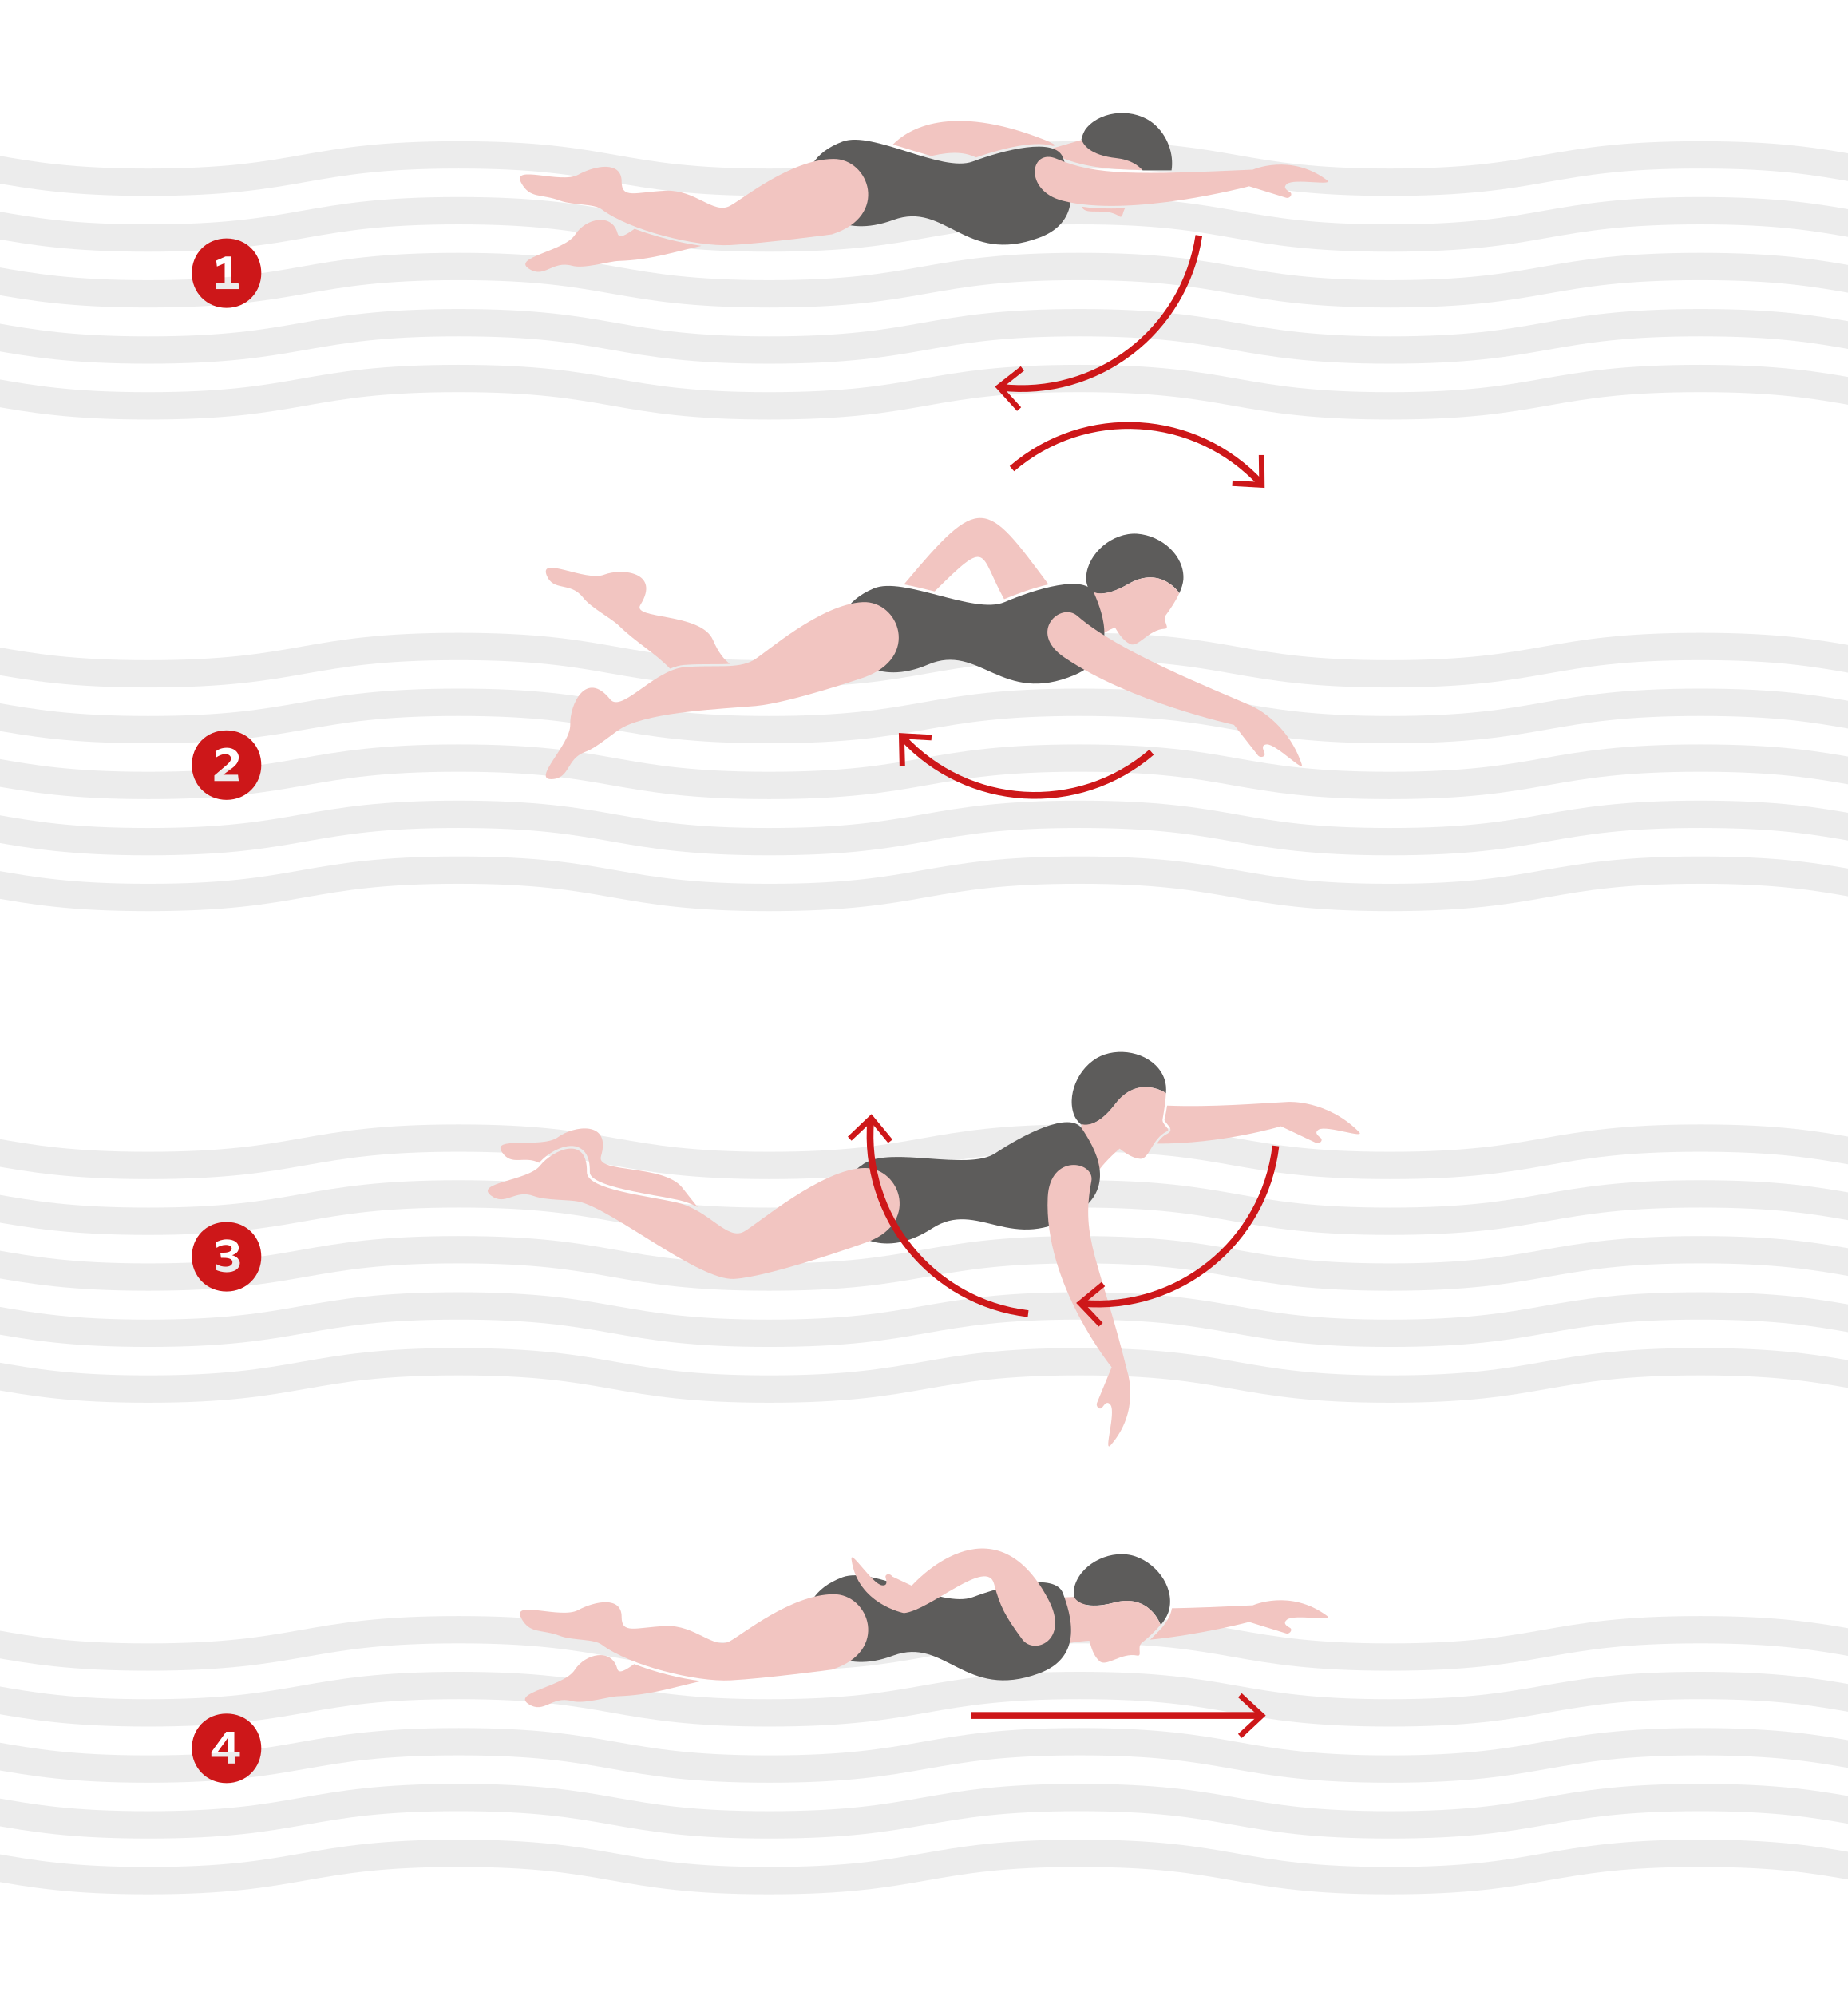
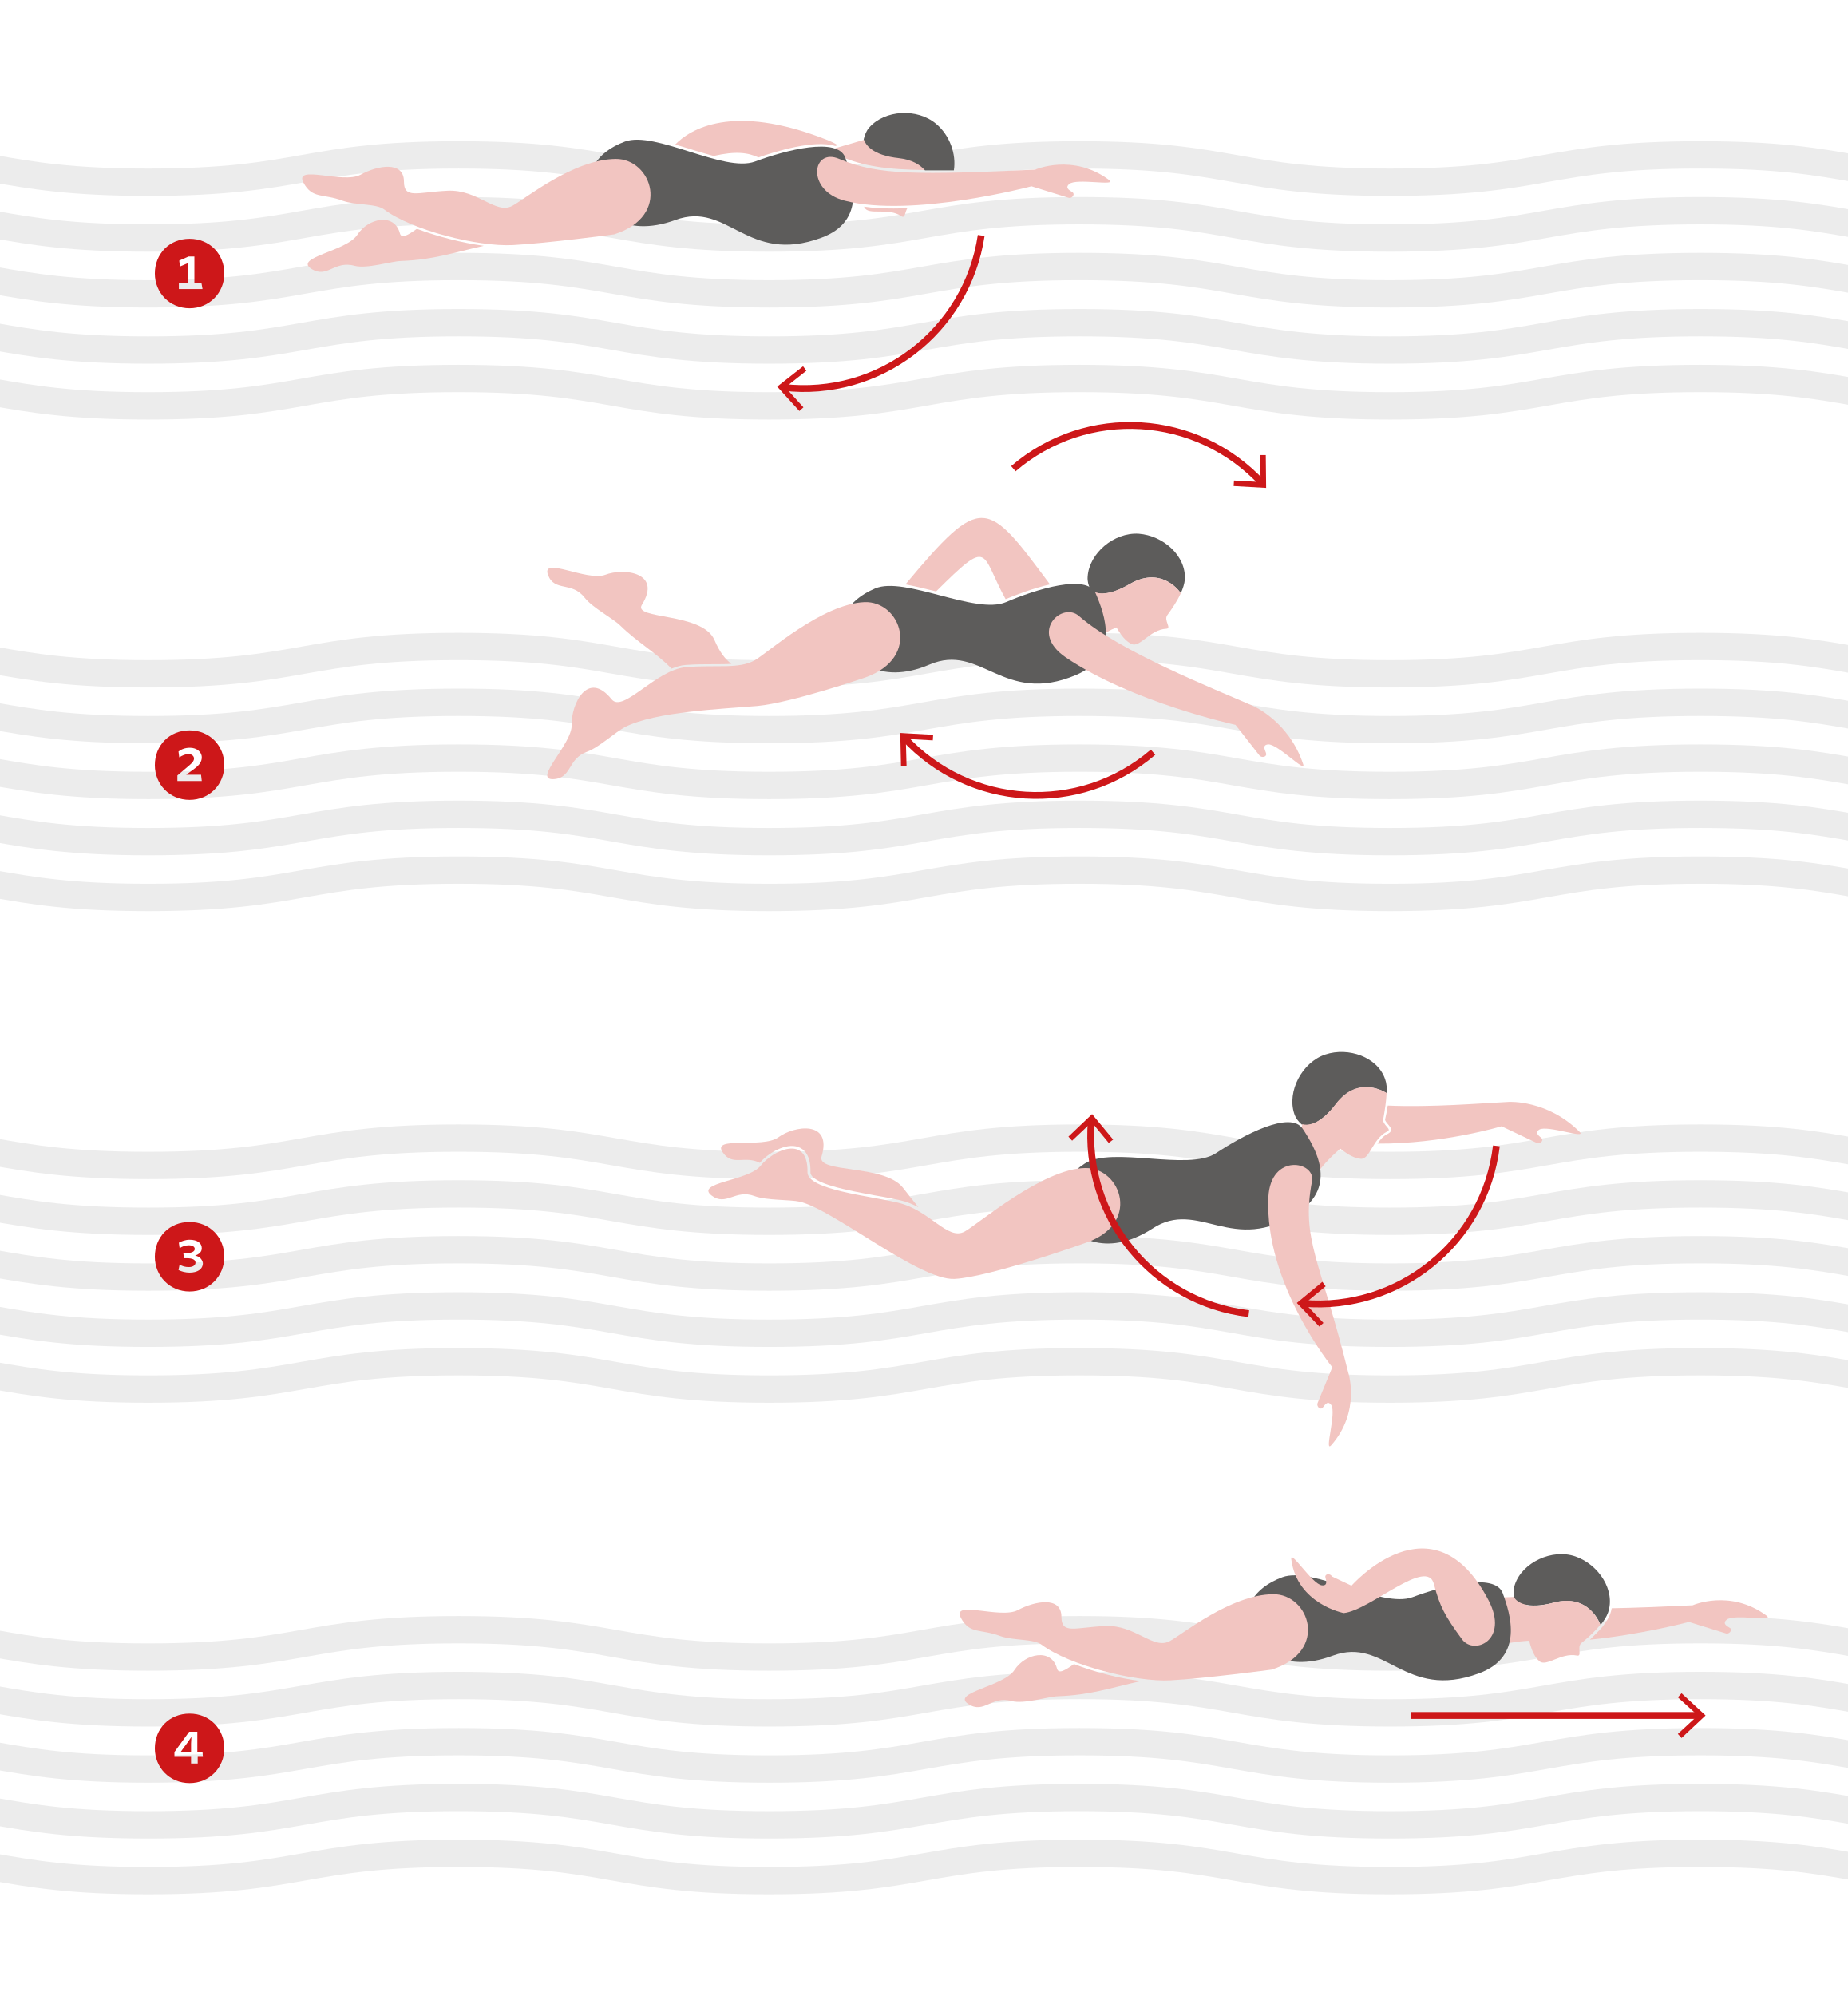
<svg xmlns="http://www.w3.org/2000/svg" version="1.1" id="Capa_1" x="0px" y="0px" viewBox="0 0 500 540" style="enable-background:new 0 0 500 540;" xml:space="preserve">
  <style type="text/css">
	.st0{fill:none;stroke:#ECECEC;stroke-width:7.394;stroke-miterlimit:10;}
	.st1{fill:none;}
	.st2{enable-background:new    ;}
	.st3{fill:#CD1719;}
- 	.st4{fill:#F2C5C1;}
- 	.st5{fill:#5D5C5B;}
- 	.st6{fill:none;stroke:#CD1719;stroke-width:1.849;stroke-miterlimit:10;}
+ 	.st4{fill:none;stroke:#000000;stroke-width:0.747;stroke-miterlimit:10;}
+ 	.st5{fill:#F2C5C1;}
+ 	.st6{fill:#5D5C5B;}
+ 	.st7{fill:none;stroke:#CD1719;stroke-width:1.849;stroke-miterlimit:10;}
</style>
  <g id="agua">
    <g>
      <g>
        <path class="st0" d="M712.1,49.3c-42,0-42-7.4-84-7.4s-42,7.4-84,7.4s-42-7.4-84-7.4s-42,7.4-84,7.4s-42-7.4-84-7.4     s-42,7.4-84,7.4s-42-7.4-84-7.4s-42,7.4-84,7.4s-42-7.4-84-7.4s-42,7.4-84,7.4s-42-7.4-84-7.4" />
      </g>
      <g>
        <path class="st0" d="M712.1,64.4c-42,0-42-7.4-84-7.4s-42,7.4-84,7.4s-42-7.4-84-7.4s-42,7.4-84,7.4s-42-7.4-84-7.4     s-42,7.4-84,7.4s-42-7.4-84-7.4s-42,7.4-84,7.4s-42-7.4-84-7.4s-42,7.4-84,7.4s-42-7.4-84-7.4" />
      </g>
      <g>
        <path class="st0" d="M712.1,79.5c-42,0-42-7.4-84-7.4s-42,7.4-84,7.4s-42-7.4-84-7.4s-42,7.4-84,7.4s-42-7.4-84-7.4     s-42,7.4-84,7.4s-42-7.4-84-7.4s-42,7.4-84,7.4s-42-7.4-84-7.4s-42,7.4-84,7.4s-42-7.4-84-7.4" />
      </g>
      <g>
        <path class="st0" d="M712.1,94.7c-42,0-42-7.4-84-7.4s-42,7.4-84,7.4s-42-7.4-84-7.4s-42,7.4-84,7.4s-42-7.4-84-7.4     s-42,7.4-84,7.4s-42-7.4-84-7.4s-42,7.4-84,7.4s-42-7.4-84-7.4s-42,7.4-84,7.4s-42-7.4-84-7.4" />
      </g>
      <g>
        <path class="st0" d="M712.1,109.8c-42,0-42-7.4-84-7.4s-42,7.4-84,7.4s-42-7.4-84-7.4s-42,7.4-84,7.4s-42-7.4-84-7.4     s-42,7.4-84,7.4s-42-7.4-84-7.4s-42,7.4-84,7.4s-42-7.4-84-7.4s-42,7.4-84,7.4s-42-7.4-84-7.4" />
      </g>
    </g>
  </g>
  <g id="agua_00000021100680276302078550000012812856652892117934_">
    <g>
      <g>
        <path class="st0" d="M712.1,182.3c-42,0-42-7.4-84-7.4s-42,7.4-84,7.4s-42-7.4-84-7.4s-42,7.4-84,7.4s-42-7.4-84-7.4     s-42,7.4-84,7.4s-42-7.4-84-7.4s-42,7.4-84,7.4s-42-7.4-84-7.4s-42,7.4-84,7.4s-42-7.4-84-7.4" />
      </g>
      <g>
        <path class="st0" d="M712.1,197.4c-42,0-42-7.4-84-7.4s-42,7.4-84,7.4s-42-7.4-84-7.4s-42,7.4-84,7.4s-42-7.4-84-7.4     s-42,7.4-84,7.4s-42-7.4-84-7.4s-42,7.4-84,7.4s-42-7.4-84-7.4s-42,7.4-84,7.4s-42-7.4-84-7.4" />
      </g>
      <g>
        <path class="st0" d="M712.1,212.5c-42,0-42-7.4-84-7.4s-42,7.4-84,7.4s-42-7.4-84-7.4s-42,7.4-84,7.4s-42-7.4-84-7.4     s-42,7.4-84,7.4s-42-7.4-84-7.4s-42,7.4-84,7.4s-42-7.4-84-7.4s-42,7.4-84,7.4s-42-7.4-84-7.4" />
      </g>
      <g>
        <path class="st0" d="M712.1,227.7c-42,0-42-7.4-84-7.4s-42,7.4-84,7.4s-42-7.4-84-7.4s-42,7.4-84,7.4s-42-7.4-84-7.4     s-42,7.4-84,7.4s-42-7.4-84-7.4s-42,7.4-84,7.4s-42-7.4-84-7.4s-42,7.4-84,7.4s-42-7.4-84-7.4" />
      </g>
      <g>
        <path class="st0" d="M712.1,242.8c-42,0-42-7.4-84-7.4s-42,7.4-84,7.4s-42-7.4-84-7.4s-42,7.4-84,7.4s-42-7.4-84-7.4     s-42,7.4-84,7.4s-42-7.4-84-7.4s-42,7.4-84,7.4s-42-7.4-84-7.4s-42,7.4-84,7.4s-42-7.4-84-7.4" />
      </g>
    </g>
  </g>
  <g id="agua_00000170962564589192699840000003779727756496242070_">
    <g>
      <g>
        <path class="st0" d="M712.1,315.3c-42,0-42-7.4-84-7.4s-42,7.4-84,7.4s-42-7.4-84-7.4s-42,7.4-84,7.4s-42-7.4-84-7.4     s-42,7.4-84,7.4s-42-7.4-84-7.4s-42,7.4-84,7.4s-42-7.4-84-7.4s-42,7.4-84,7.4s-42-7.4-84-7.4" />
      </g>
      <g>
        <path class="st0" d="M712.1,330.4c-42,0-42-7.4-84-7.4s-42,7.4-84,7.4s-42-7.4-84-7.4s-42,7.4-84,7.4s-42-7.4-84-7.4     s-42,7.4-84,7.4s-42-7.4-84-7.4s-42,7.4-84,7.4s-42-7.4-84-7.4s-42,7.4-84,7.4s-42-7.4-84-7.4" />
      </g>
      <g>
        <path class="st0" d="M712.1,345.5c-42,0-42-7.4-84-7.4s-42,7.4-84,7.4s-42-7.4-84-7.4s-42,7.4-84,7.4s-42-7.4-84-7.4     s-42,7.4-84,7.4s-42-7.4-84-7.4s-42,7.4-84,7.4s-42-7.4-84-7.4s-42,7.4-84,7.4s-42-7.4-84-7.4" />
      </g>
      <g>
        <path class="st0" d="M712.1,360.7c-42,0-42-7.4-84-7.4s-42,7.4-84,7.4s-42-7.4-84-7.4s-42,7.4-84,7.4s-42-7.4-84-7.4     s-42,7.4-84,7.4s-42-7.4-84-7.4s-42,7.4-84,7.4s-42-7.4-84-7.4s-42,7.4-84,7.4s-42-7.4-84-7.4" />
      </g>
      <g>
        <path class="st0" d="M712.1,375.8c-42,0-42-7.4-84-7.4s-42,7.4-84,7.4s-42-7.4-84-7.4s-42,7.4-84,7.4s-42-7.4-84-7.4     s-42,7.4-84,7.4s-42-7.4-84-7.4s-42,7.4-84,7.4s-42-7.4-84-7.4s-42,7.4-84,7.4s-42-7.4-84-7.4" />
      </g>
    </g>
  </g>
  <g id="agua_00000162321352446162168990000012949264204339966876_">
    <g>
      <g>
        <path class="st0" d="M712.1,448.3c-42,0-42-7.4-84-7.4s-42,7.4-84,7.4s-42-7.4-84-7.4s-42,7.4-84,7.4s-42-7.4-84-7.4     s-42,7.4-84,7.4s-42-7.4-84-7.4s-42,7.4-84,7.4s-42-7.4-84-7.4s-42,7.4-84,7.4s-42-7.4-84-7.4" />
      </g>
      <g>
        <path class="st0" d="M712.1,463.4c-42,0-42-7.4-84-7.4s-42,7.4-84,7.4s-42-7.4-84-7.4s-42,7.4-84,7.4s-42-7.4-84-7.4     s-42,7.4-84,7.4s-42-7.4-84-7.4s-42,7.4-84,7.4s-42-7.4-84-7.4s-42,7.4-84,7.4s-42-7.4-84-7.4" />
      </g>
      <g>
        <path class="st0" d="M712.1,478.6c-42,0-42-7.4-84-7.4s-42,7.4-84,7.4s-42-7.4-84-7.4s-42,7.4-84,7.4s-42-7.4-84-7.4     s-42,7.4-84,7.4s-42-7.4-84-7.4s-42,7.4-84,7.4s-42-7.4-84-7.4s-42,7.4-84,7.4s-42-7.4-84-7.4" />
      </g>
      <g>
        <path class="st0" d="M712.1,493.7c-42,0-42-7.4-84-7.4s-42,7.4-84,7.4s-42-7.4-84-7.4s-42,7.4-84,7.4s-42-7.4-84-7.4     s-42,7.4-84,7.4s-42-7.4-84-7.4s-42,7.4-84,7.4s-42-7.4-84-7.4s-42,7.4-84,7.4s-42-7.4-84-7.4" />
      </g>
      <g>
        <path class="st0" d="M712.1,508.8c-42,0-42-7.4-84-7.4s-42,7.4-84,7.4s-42-7.4-84-7.4s-42,7.4-84,7.4s-42-7.4-84-7.4     s-42,7.4-84,7.4s-42-7.4-84-7.4s-42,7.4-84,7.4s-42-7.4-84-7.4s-42,7.4-84,7.4s-42-7.4-84-7.4" />
      </g>
    </g>
  </g>
  <rect x="37.3" y="64.6" class="st1" width="47.9" height="22.6" />
-   <g class="st2">
-     <path class="st3" d="M61.3,64.5c5.5,0,9.4,4.2,9.4,9.4c0,5.2-4,9.4-9.4,9.4c-5.4,0-9.4-4.2-9.4-9.4C51.9,68.7,55.8,64.5,61.3,64.5z    M64.5,76.5h-1.9v-7.1h-1.6l-2.5,1.1l0.2,1.6l2.1-0.9v5.3h-2.4v1.7h6.4L64.5,76.5z" />
-   </g>
  <rect x="37.3" y="197.6" class="st1" width="47.9" height="22.6" />
-   <g class="st2">
-     <path class="st3" d="M61.3,197.6c5.5,0,9.4,4.2,9.4,9.4c0,5.2-4,9.4-9.4,9.4c-5.4,0-9.4-4.2-9.4-9.4   C51.9,201.7,55.8,197.6,61.3,197.6z M64.4,209.6h-4l2.3-1.7c1.2-0.9,1.9-1.8,1.9-3c0-1.5-1.4-2.6-3.2-2.6c-1.3,0-2.3,0.4-3.1,1   l0.2,1.6c0.8-0.5,1.7-0.9,2.5-0.9c0.8,0,1.5,0.5,1.5,1.2c0,0.6-0.4,1.1-1.2,1.8l-3.3,2.8v1.5h6.6L64.4,209.6z" />
-   </g>
  <rect x="37.3" y="330.6" class="st1" width="47.9" height="22.6" />
-   <g class="st2">
-     <path class="st3" d="M61.3,330.6c5.5,0,9.4,4.2,9.4,9.4c0,5.2-4,9.4-9.4,9.4c-5.4,0-9.4-4.2-9.4-9.4   C51.9,334.7,55.8,330.6,61.3,330.6z M62.8,339.6L62.8,339.6c1.1-0.4,1.8-1,1.8-2c0-1.4-1.2-2.3-3.3-2.3c-1.1,0-2.2,0.4-2.9,0.8   l0.2,1.5c0.7-0.5,1.6-0.8,2.5-0.8c1,0,1.6,0.4,1.6,1c0,0.6-0.7,1.1-2.1,1.1h-1l0.2,1.4h0.7c1.6,0,2.4,0.4,2.4,1.2   c0,0.7-0.7,1.2-1.8,1.2c-0.9,0-1.8-0.2-2.5-0.7l-0.3,1.5c0.8,0.4,1.9,0.7,3,0.7c2.1,0,3.6-0.9,3.6-2.6   C64.7,340.6,64,339.9,62.8,339.6z" />
-   </g>
  <rect x="37.3" y="463.6" class="st1" width="47.9" height="22.6" />
  <g class="st2">
-     <path class="st3" d="M61.3,463.6c5.5,0,9.4,4.2,9.4,9.4s-4,9.4-9.4,9.4c-5.4,0-9.4-4.2-9.4-9.4S55.8,463.6,61.3,463.6z M64.8,474   h-1.4v-5.5h-2.2l-4,5.5v1.3h4.5v1.8h1.8v-1.8h1.4V474z M60.1,474l-1.3,0.1l1-1.4l0.9-1.2l1.1-1.6l-0.1,1.8v2.3H60.1z" />
-   </g>
-   <g>
-     <g id="nadadora-cuatro">
-       <path class="st4" d="M283.5,446.3c0,0,4.2-2.3,13.2-2.5s-5.1-11.8-5.1-11.8l-8,0.3v14H283.5z" />
-       <g>
-         <path class="st5" d="M301.4,433.6c9.8-2.6,12.6,6,12.7,6c0.9-1.1,1.6-2.2,2-3.3c2.1-6-2.5-13-8.8-15.2s-14.4,1.6-16.4,7.6     c-0.4,1.2-0.4,2.3-0.2,3.5C291.5,433.4,294,435.5,301.4,433.6z" />
-         <path class="st4" d="M314,439.6c0-0.1-2.9-8.7-12.7-6c-7.4,2-9.9-0.1-10.7-1.3c0.4,2.3,1.7,4.6,2.8,7.2c1.4,3.1,1.5,7.6,4.1,9.9     c1.9,1.7,5.9-2.4,10.2-1.5c1.5,0.3-0.1-2.3,1.2-3.4C310.8,443,312.6,441.3,314,439.6z" />
-       </g>
-       <g>
-         <path class="st4" d="M359,437.1c-9.9-7.3-20-2.8-20-2.8c-8.7,0.4-15.9,0.7-21.9,0.8c-0.1,0.5-0.2,1-0.4,1.5     c-0.4,1.1-1.1,2.2-2.1,3.5c-1,1.2-2.2,2.3-3.4,3.5c14-1.4,26.8-4.8,26.8-4.8l10,3.1c0.8,0.3,1.8-0.8,1.2-1.4     c-0.5-0.4-2.4-1.1-1-2.3C350.1,436.5,361.4,438.9,359,437.1z" />
-       </g>
-       <path class="st5" d="M218.6,439.1c-0.8-3.8,1.3-9.4,9.4-12.4c8.2-3,26.8,8.5,35.2,5.4c8.3-3.1,22.3-6.7,24.4-1.1    c2.1,5.7,5.8,17.2-6.4,21.7c-20.2,7.5-25.3-10-39.5-4.8C227.6,453.2,219.9,445.2,218.6,439.1z" />
-       <path class="st4" d="M168.2,437.4c0,4.8,3.6,2.9,11.8,2.5s13,6.5,17.5,4.1c3.4-1.8,16.5-12.6,28-12.7c9.7-0.1,15.3,15.4-0.4,20.4    c0,0-18,2.4-27.4,2.9s-27.3-4-34.8-9.6c-2.2-1.7-7.7-1.1-11.3-2.4c-5.3-2-8.2-0.4-10.6-4.9c-2.6-5,10.7,0.4,15.4-2.1    C161.1,433.1,168.2,431.8,168.2,437.4z" />
-       <path class="st4" d="M171.6,450.2c-2.4,1.7-4.2,2.8-4.6,1.2c-1.5-5.6-8.6-4.1-11.5,0.4s-17.2,6.1-12.5,9.2    c4.3,2.8,6.2-2.3,11.7-0.8c3.4,0.9,9.8-1.2,12.6-1.3c8.6-0.3,14-2.2,22.4-4.1C183.9,454.1,177.3,452.4,171.6,450.2z" />
-       <path class="st4" d="M244.6,436.4c0,0-12.6-2.4-14.2-14.5c-0.4-3,5.7,6.8,8.3,7c1.8,0.2,1-1.7,0.9-2.3c0-0.9,1.4-0.9,1.8-0.1    l5.3,2.5c0,0,22-25.1,37.1,4c5.6,10.8-4,14.9-7.2,10.5c-4.7-6.4-6-8.9-7.6-14.9C267.2,421.1,251.7,435.7,244.6,436.4z" />
-       <g>
-         <g>
-           <line class="st6" x1="262.7" y1="464.1" x2="340.9" y2="464.1" />
+     <path class="st3" d="M51.3,64.6c5.5,0,9.4,4.2,9.4,9.4c0,5.2-4,9.4-9.4,9.4s-9.4-4.2-9.4-9.4C41.9,68.7,45.8,64.6,51.3,64.6z    M54.5,76.5h-1.9v-7.1H51l-2.5,1.1l0.2,1.6l2.1-0.9v5.3h-2.4v1.7h6.4L54.5,76.5z" />
+   </g>
+   <g class="st2">
+     <path class="st3" d="M51.3,197.6c5.5,0,9.4,4.2,9.4,9.4s-4,9.4-9.4,9.4s-9.4-4.2-9.4-9.4C41.9,201.7,45.8,197.6,51.3,197.6z    M54.4,209.6h-4l2.3-1.7c1.2-0.9,1.9-1.8,1.9-3c0-1.5-1.4-2.6-3.2-2.6c-1.3,0-2.3,0.4-3.1,1l0.2,1.6c0.8-0.5,1.7-0.9,2.5-0.9   s1.5,0.5,1.5,1.2c0,0.6-0.4,1.1-1.2,1.8l-3.3,2.8v1.5h6.6L54.4,209.6z" />
+   </g>
+   <g class="st2">
+     <path class="st3" d="M51.3,330.6c5.5,0,9.4,4.2,9.4,9.4c0,5.2-4,9.4-9.4,9.4s-9.4-4.2-9.4-9.4C41.9,334.7,45.8,330.6,51.3,330.6z    M52.8,339.7L52.8,339.7c1.1-0.4,1.8-1,1.8-2c0-1.4-1.2-2.3-3.3-2.3c-1.1,0-2.2,0.4-2.9,0.8l0.2,1.5c0.7-0.5,1.6-0.8,2.5-0.8   c1,0,1.6,0.4,1.6,1S52,339,50.6,339h-1l0.2,1.4h0.7c1.6,0,2.4,0.4,2.4,1.2c0,0.7-0.7,1.2-1.8,1.2c-0.9,0-1.8-0.2-2.5-0.7l-0.3,1.5   c0.8,0.4,1.9,0.7,3,0.7c2.1,0,3.6-0.9,3.6-2.6C54.7,340.7,54,339.9,52.8,339.7z" />
+   </g>
+   <g class="st2">
+     <path class="st3" d="M51.3,463.6c5.5,0,9.4,4.2,9.4,9.4c0,5.2-4,9.4-9.4,9.4s-9.4-4.2-9.4-9.4C41.9,467.7,45.8,463.6,51.3,463.6z    M54.8,474h-1.4v-5.5h-2.2l-4,5.5v1.3h4.5v1.8h1.8v-1.8h1.4L54.8,474L54.8,474z M50.1,474l-1.3,0.1l1-1.4l0.9-1.2l1.1-1.6l-0.1,1.8   v2.3L50.1,474L50.1,474z" />
+   </g>
+   <line class="st4" x1="191.1" y1="-60" x2="191.1" y2="-165" />
+   <line class="st4" x1="250.4" y1="-60" x2="250.4" y2="-165" />
+   <line class="st4" x1="309.7" y1="-60" x2="309.7" y2="-165" />
+   <line class="st4" x1="369" y1="-60" x2="369" y2="-165" />
+   <g id="nadadora-cuatro">
+     <path class="st5" d="M402.5,446.3c0,0,4.2-2.3,13.2-2.5s-5.1-11.8-5.1-11.8l-8,0.3v14H402.5z" />
+     <g>
+       <path class="st6" d="M420.4,433.6c9.8-2.6,12.6,6,12.7,6c0.9-1.1,1.6-2.2,2-3.3c2.1-6-2.5-13-8.8-15.2s-14.4,1.6-16.4,7.6    c-0.4,1.2-0.4,2.3-0.2,3.5C410.5,433.4,413,435.5,420.4,433.6z" />
+       <path class="st5" d="M433,439.6c0-0.1-2.9-8.7-12.7-6c-7.4,2-9.9-0.1-10.7-1.3c0.4,2.3,1.7,4.6,2.8,7.2c1.4,3.1,1.5,7.6,4.1,9.9    c1.9,1.7,5.9-2.4,10.2-1.5c1.5,0.3-0.1-2.3,1.2-3.4C429.8,443,431.6,441.3,433,439.6z" />
+     </g>
+     <g>
+       <path class="st5" d="M478,437.1c-9.9-7.3-20-2.8-20-2.8c-8.7,0.4-15.9,0.7-21.9,0.8c-0.1,0.5-0.2,1-0.4,1.5    c-0.4,1.1-1.1,2.2-2.1,3.5c-1,1.2-2.2,2.3-3.4,3.5c14-1.4,26.8-4.8,26.8-4.8l10,3.1c0.8,0.3,1.8-0.8,1.2-1.4    c-0.5-0.4-2.4-1.1-1-2.3C469.1,436.5,480.4,438.9,478,437.1z" />
+     </g>
+     <path class="st6" d="M337.6,439.1c-0.8-3.8,1.3-9.4,9.4-12.4c8.2-3,26.8,8.5,35.2,5.4c8.3-3.1,22.3-6.7,24.4-1.1   c2.1,5.7,5.8,17.2-6.4,21.7c-20.2,7.5-25.3-10-39.5-4.8C346.6,453.2,338.9,445.2,337.6,439.1z" />
+     <path class="st5" d="M287.2,437.4c0,4.8,3.6,2.9,11.8,2.5c8.2-0.4,13,6.5,17.5,4.1c3.4-1.8,16.5-12.6,28-12.7   c9.7-0.1,15.3,15.4-0.4,20.4c0,0-18,2.4-27.4,2.9s-27.3-4-34.8-9.6c-2.2-1.7-7.7-1.1-11.3-2.4c-5.3-2-8.2-0.4-10.6-4.9   c-2.6-5,10.7,0.4,15.4-2.1C280.1,433.1,287.2,431.8,287.2,437.4z" />
+     <path class="st5" d="M290.6,450.2c-2.4,1.7-4.2,2.8-4.6,1.2c-1.5-5.6-8.6-4.1-11.5,0.4s-17.2,6.1-12.5,9.2   c4.3,2.8,6.2-2.3,11.7-0.8c3.4,0.9,9.8-1.2,12.6-1.3c8.6-0.3,14-2.2,22.4-4.1C302.9,454.1,296.3,452.4,290.6,450.2z" />
+     <path class="st5" d="M363.6,436.4c0,0-12.6-2.4-14.2-14.5c-0.4-3,5.7,6.8,8.3,7c1.8,0.2,1-1.7,0.9-2.3c0-0.9,1.4-0.9,1.8-0.1   l5.3,2.5c0,0,22-25.1,37.1,4c5.6,10.8-4,14.9-7.2,10.5c-4.7-6.4-6-8.9-7.6-14.9C386.2,421.1,370.7,435.7,363.6,436.4z" />
+     <g>
+       <g>
+         <line class="st7" x1="381.7" y1="464.1" x2="459.9" y2="464.1" />
+         <g>
+           <polygon class="st3" points="455,470.2 454,469.1 459.4,464.1 454,459.2 455,458.1 461.5,464.1     " />
+         </g>
+       </g>
+     </g>
+   </g>
+   <g id="nadadora-tres">
+     <g>
+       <g>
+         <path class="st5" d="M355,319.7c0,0,1.9-4.3,8.9-10s-11.3-6.3-11.3-6.3l-2.3,8.9L355,319.7z" />
+         <g>
+           <path class="st6" d="M361.5,298.7c6.2-8.1,13.7-3,13.7-2.9c0.1-1.4,0-2.7-0.4-3.8c-2-6-9.9-8.8-16.2-6.7      c-6.3,2.1-10.4,10-8.4,16c0.4,1.2,1.1,2.1,2,2.9C353.6,304.6,356.9,304.7,361.5,298.7z" />
+           <path class="st5" d="M375.2,295.7c-0.1,0-7.6-5.1-13.7,2.9c-4.6,6.1-7.9,5.9-9.3,5.5c1.7,1.5,4.1,2.6,6.7,4      c3,1.6,5.8,5.1,9.3,5.4c2.5,0.2,3.2-5.5,7.2-7.4c1.4-0.6-1.5-1.8-1.1-3.4C374.7,300.4,375.1,297.9,375.2,295.7z" />
+         </g>
+         <path class="st5" d="M427.4,306.2c-8.7-8.7-19.1-8.1-19.1-8.1c-7.9,0.4-20.9,1.5-32.8,1c-0.2,1.3-0.4,2.5-0.7,3.7     c-0.1,0.4,0.4,0.9,0.8,1.4s0.9,1,0.8,1.6c-0.1,0.4-0.3,0.6-0.8,0.9c-1.3,0.6-2.1,1.6-2.9,2.7c17.7,0.1,33.6-4.7,33.6-4.7l9.5,4.5     c0.8,0.4,1.9-0.5,1.4-1.2c-0.4-0.5-2.2-1.4-0.7-2.4C418.7,304.3,429.5,308.3,427.4,306.2z" />
+         <path class="st6" d="M287.1,329c-1.7-3.5-0.9-9.4,6.4-14.2c7.3-4.8,28,2.1,35.5-2.8c7.4-4.9,20.2-11.7,23.5-6.6     c3.3,5,9.6,15.4-1.2,22.6c-17.9,11.9-26.9-3.9-39.5,4.4C299.1,340.6,289.8,334.6,287.1,329z" />
+         <path class="st5" d="M364.8,371.3c0,0,3.5,10.5-4.6,19.7c-2,2.2,1.5-8.8,0-10.9c-1.1-1.5-1.9,0.4-2.4,0.8     c-0.7,0.6-1.6-0.5-1.3-1.3l4-9.7c0,0-18.4-22.6-17.3-46c0.6-12.1,12.9-9.7,11.8-4.3C352,335.4,357.3,340.9,364.8,371.3z" />
+         <path class="st5" d="M218.5,317.1c-0.1,4.8,16.7,6.4,24.6,8.3c8.6,2.1,13.3,10.3,17.9,7.8c3.4-1.8,21.1-17.1,32.7-17.2     c9.7-0.1,15.3,15.4-0.4,20.4c0,0-25.5,9.1-35,9.6c-9.5,0.5-32.8-18.8-41.9-20.9c-2.7-0.6-8.9-0.3-12.2-1.5     c-5.3-2-7.7,2.9-11.7-0.2c-4.4-3.5,10-3.9,13.3-8C209.2,311.1,218.7,306.8,218.5,317.1z" />
+         <path class="st5" d="M205.6,314.6c2.2-2.6,7-5.5,10.4-4.3c1.6,0.6,3.4,2.2,3.3,6.8c-0.1,3.1,10.4,5,17.4,6.3     c2.5,0.4,4.9,0.9,6.8,1.3c1.8,0.4,3.5,1.1,5,1.9c-1.6-2-3.2-4-4.2-5.3c-5.1-6.4-23.3-3.8-22-8.4c3-9.9-7.4-8.4-11.7-5.2     c-4.3,3.1-18.3-0.5-15,4.1C198.2,315.6,201.5,312.5,205.6,314.6z" />
+       </g>
+       <g>
+         <g>
+           <path class="st7" d="M337.9,355.4c-26.1-3.1-44.8-26.4-42.6-52.3" />
          <g>
-             <polygon class="st3" points="336,470.2 335,469.1 340.4,464.1 335,459.2 336,458.1 342.5,464.1      " />
+             <polygon class="st3" points="301.2,308.3 300,309.2 295.4,303.6 290.1,308.6 289.1,307.5 295.5,301.4      " />
          </g>
        </g>
      </g>
-     </g>
-     <g id="nadadora-tres">
-       <g>
-         <g>
-           <path class="st4" d="M295.3,319.7c0,0,1.9-4.3,8.9-10s-11.3-6.3-11.3-6.3l-2.3,8.9L295.3,319.7z" />
+       <g>
+         <g>
+           <path class="st7" d="M404.9,310c-3.1,26.1-26.4,44.8-52.3,42.6" />
          <g>
-             <path class="st5" d="M301.8,298.7c6.2-8.1,13.7-3,13.7-2.9c0.1-1.4,0-2.7-0.4-3.8c-2-6-9.9-8.8-16.2-6.7       c-6.3,2.1-10.4,10-8.4,16c0.4,1.2,1.1,2.1,2,2.9C293.9,304.6,297.2,304.7,301.8,298.7z" />
-             <path class="st4" d="M315.5,295.7c-0.1,0-7.6-5.1-13.7,2.9c-4.6,6.1-7.9,5.9-9.3,5.5c1.7,1.5,4.1,2.6,6.7,4       c3,1.6,5.8,5.1,9.3,5.4c2.5,0.2,3.2-5.5,7.2-7.4c1.4-0.6-1.5-1.8-1.1-3.4C315,300.4,315.4,297.9,315.5,295.7z" />
+             <polygon class="st3" points="357.8,346.8 358.7,348 353.1,352.6 358.1,357.9 357,358.9 350.9,352.5      " />
          </g>
-           <path class="st4" d="M367.7,306.2c-8.7-8.7-19.1-8.1-19.1-8.1c-7.9,0.4-20.9,1.5-32.8,1c-0.2,1.3-0.4,2.5-0.7,3.7      c-0.1,0.4,0.4,0.9,0.8,1.4s0.9,1,0.8,1.6c-0.1,0.4-0.3,0.6-0.8,0.9c-1.3,0.6-2.1,1.6-2.9,2.7c17.7,0.1,33.6-4.7,33.6-4.7      l9.5,4.5c0.8,0.4,1.9-0.5,1.4-1.2c-0.4-0.5-2.2-1.4-0.7-2.4C359,304.3,369.8,308.3,367.7,306.2z" />
-           <path class="st5" d="M227.4,329c-1.7-3.5-0.9-9.4,6.4-14.2c7.3-4.8,28,2.1,35.5-2.8c7.4-4.9,20.2-11.7,23.5-6.6      c3.3,5,9.6,15.4-1.2,22.6c-17.9,11.9-26.9-3.9-39.5,4.4C239.4,340.6,230.1,334.6,227.4,329z" />
-           <path class="st4" d="M305.1,371.3c0,0,3.5,10.5-4.6,19.7c-2,2.2,1.5-8.8,0-10.9c-1.1-1.5-1.9,0.4-2.4,0.8      c-0.7,0.6-1.6-0.5-1.3-1.3l4-9.7c0,0-18.4-22.6-17.3-46c0.6-12.1,12.9-9.7,11.8-4.3C292.3,335.4,297.6,340.9,305.1,371.3z" />
-           <path class="st4" d="M158.8,317.1c-0.1,4.8,16.7,6.4,24.6,8.3c8.6,2.1,13.3,10.3,17.9,7.8c3.4-1.8,21.1-17.1,32.7-17.2      c9.7-0.1,15.3,15.4-0.4,20.4c0,0-25.5,9.1-35,9.6s-32.8-18.8-41.9-20.9c-2.7-0.6-8.9-0.3-12.2-1.5c-5.3-2-7.7,2.9-11.7-0.2      c-4.4-3.5,10-3.9,13.3-8C149.5,311.1,159,306.8,158.8,317.1z" />
-           <path class="st4" d="M145.9,314.6c2.2-2.6,7-5.5,10.4-4.3c1.6,0.6,3.4,2.2,3.3,6.8c-0.1,3.1,10.4,5,17.4,6.3      c2.5,0.4,4.9,0.9,6.8,1.3c1.8,0.4,3.5,1.1,5,1.9c-1.6-2-3.2-4-4.2-5.3c-5.1-6.4-23.3-3.8-22-8.4c3-9.9-7.4-8.4-11.7-5.2      c-4.3,3.1-18.3-0.5-15,4.1C138.5,315.6,141.8,312.5,145.9,314.6z" />
-         </g>
-         <g>
-           <g>
-             <path class="st6" d="M278.2,355.4c-26.1-3.1-44.8-26.4-42.6-52.3" />
-             <g>
-               <polygon class="st3" points="241.5,308.3 240.3,309.2 235.7,303.6 230.4,308.6 229.4,307.5 235.8,301.4       " />
-             </g>
-           </g>
-         </g>
-         <g>
-           <g>
-             <path class="st6" d="M345.2,310c-3.1,26.1-26.4,44.8-52.3,42.6" />
-             <g>
-               <polygon class="st3" points="298.1,346.8 299,348 293.4,352.6 298.4,357.9 297.3,358.9 291.2,352.5       " />
-             </g>
-           </g>
-         </g>
-       </g>
-     </g>
-     <g id="nadadora-dos">
-       <g>
-         <g>
-           <path class="st6" d="M273.8,126.8c19.9-17.1,49.7-15.2,67.4,4" />
-           <g>
-             <polygon class="st3" points="333.4,131.5 333.5,130 340.7,130.4 340.6,123.1 342.1,123.1 342.2,132      " />
-           </g>
-         </g>
-       </g>
-       <g>
-         <g>
-           <path class="st6" d="M311.6,203.5c-19.9,17.1-49.7,15.2-67.4-4" />
-           <g>
-             <polygon class="st3" points="252.1,198.8 252,200.3 244.7,199.9 244.9,207.2 243.4,207.2 243.2,198.3      " />
-           </g>
-         </g>
-       </g>
-       <path class="st4" d="M293.9,177.5c0,0,0.8-5.7,9.4-8.3s-8.1-10.1-8.1-10.1l-5.5,7.4L293.9,177.5z" />
-       <g>
-         <path class="st5" d="M305.3,158c8.8-5.1,13.8,2.4,13.8,2.5c0.6-1.3,1-2.6,1.1-3.7c0.4-6.4-5.8-11.9-12.5-12.4     c-6.7-0.4-13.4,5.3-13.8,11.6c-0.1,1.2,0.2,2.3,0.7,3.4C295.7,160.5,298.7,161.9,305.3,158z" />
-         <path class="st4" d="M319.1,160.5c0-0.1-5-7.6-13.8-2.5c-6.6,3.8-9.6,2.5-10.7,1.5c1,2.1,2.8,4,4.6,6.2c2.1,2.7,3.4,6.9,6.5,8.5     c2.3,1.2,5-3.9,9.5-4.1c1.5-0.1-0.7-2.2,0.2-3.6C316.8,164.6,318.2,162.5,319.1,160.5z" />
-       </g>
-       <path class="st5" d="M227.6,172c-1-3.8,0.8-9.4,8.8-12.8c8-3.4,27.2,7.2,35.4,3.7s22-7.8,24.3-2.3c2.4,5.6,6.6,16.9-5.3,22    c-19.8,8.4-25.7-8.8-39.7-2.8C237.3,185.7,229.2,178,227.6,172z" />
-       <path class="st4" d="M252.9,160c14.9-14.8,11.9-10.4,18.8,2.1c2.4-1,7.2-2.9,12-4c-17.1-23-18.3-24.9-39.1,0    C247.2,158.6,250,159.3,252.9,160z" />
-       <path class="st4" d="M338.7,191c0,0,9.6,4.1,13.5,15.7c1,2.8-7-5.6-9.5-5.3c-1.8,0.2-0.6,1.8-0.5,2.5c0.2,0.9-1.2,1.2-1.8,0.5    l-6.5-8.3c0,0-28.1-6.1-46-18.3c-10-6.9-0.8-15.2,3.7-11.1C302.6,176.3,328,186.3,338.7,191z" />
-       <path class="st4" d="M165.1,189.2c3.1,3.8,11.9-8,20.1-8.7c8.2-0.7,14.3,0.6,18.7-1.9c3.3-1.9,18.1-15.2,29.6-15.7    c9.7-0.4,15.7,14.9,0.2,20.4c0,0-19.8,6.8-29.2,7.7c-9.4,0.8-27.5,1.5-35.8,5.7c-2.5,1.3-7,5.5-10.3,6.7c-5.3,1.9-4,7.2-9.1,7.4    c-5.6,0.2,5.1-9.4,5-14.7C154.1,190.6,158.6,181.1,165.1,189.2z" />
-       <path class="st4" d="M157.8,161.7c2.2,2.8,7.7,5.6,9.7,7.6c4.6,4.5,9.8,7.4,13.8,11.6c1.3-0.5,2.5-0.9,3.8-1    c2.8-0.2,5.4-0.2,7.7-0.2c1.7,0,3.3,0,4.7-0.1c-1.6-1.2-3.1-3-4.6-6.5c-3.3-7.5-22.2-5.4-19.6-9.5c5.5-8.8-5-10-9.9-8.1    c-5,1.9-17.5-5.2-15.5,0.1C149.7,160.2,154.3,157.2,157.8,161.7z" />
-     </g>
-     <g id="nadadora-uno_00000125569699898736461680000016913725007934623117_">
-       <g>
-         <g>
-           <path class="st6" d="M324.4,63.7c-3.9,26-27.7,44.1-53.6,41.1" />
-           <g>
-             <polygon class="st3" points="276.2,99.1 277.1,100.3 271.4,104.8 276.3,110.2 275.2,111.2 269.2,104.6      " />
-           </g>
-         </g>
-       </g>
-       <g>
-         <path class="st4" d="M286.3,42.3c6.1,2.6,12.4,3.6,23,3.7c-1.4-1.6-3.6-2.8-7-3.3c-3.4-0.4-5.6-1.2-7-2.1     c-0.8-1.8-1.6-3.1-1.6-3.1l-0.8,0.2c0-0.1-0.1-0.2-0.1-0.2c0,0.1,0,0.2,0,0.3l-7.9,2.3l-0.4,1.6C285,41.9,285.6,42,286.3,42.3z" />
-         <path class="st4" d="M300.7,56.4c-2.8,0-5.4-0.1-8-0.5c0,0.1,0.1,0.2,0.1,0.2c1.1,2.3,6.4-0.1,10,2.4c1.1,0.7,0.9-1.2,1.7-2.3     C303.3,56.4,302,56.4,300.7,56.4z" />
-       </g>
-       <path class="st5" d="M302.2,42.8c3.4,0.4,5.6,1.7,7,3.3c2.4,0,4.9,0,7.8,0c0.7-4.4-1.1-9.5-4.8-12.6c-5.1-4.3-13.9-3.8-18.1,1    c-0.8,0.9-1.2,2-1.5,3.2C293.1,39,294.7,42,302.2,42.8z" />
-       <path class="st5" d="M218.6,50.7c-0.8-3.8,1.3-9.4,9.4-12.4c8.2-3,26.8,8.5,35.2,5.4c8.3-3.1,22.3-6.7,24.4-1.1    c2.1,5.7,5.8,17.2-6.4,21.7c-20.2,7.5-25.3-10-39.5-4.8S219.9,56.8,218.6,50.7z" />
-       <path class="st4" d="M245.6,40.3c2.1,0.7,4.3,1.3,6.4,1.9c6-1.4,9.4-0.9,12.1,0.4c4.6-1.6,15.1-4.9,20.8-3.1l0.7-0.2    c-0.9-0.6-2-1.1-3.3-1.6c-25.3-9.9-36.7-2.7-40.7,1.4C243,39.5,244.3,39.9,245.6,40.3z" />
-       <path class="st4" d="M339,45.9c0,0,10.2-4.5,20,2.8c2.4,1.8-8.9-0.6-10.8,1.1c-1.4,1.2,0.6,1.9,1,2.3c0.6,0.6-0.3,1.7-1.2,1.4    l-10-3.1c0,0-32.3,8.6-50.5,3.9c-10.6-2.7-8.9-14.5-1.5-11.3C296.6,47.5,307.7,47.3,339,45.9z" />
-       <path class="st4" d="M168.2,49.1c0,4.8,3.6,2.9,11.8,2.5s13,6.5,17.5,4.1c3.4-1.8,16.5-12.6,28-12.7c9.7-0.1,15.3,15.4-0.4,20.4    c0,0-18,2.4-27.4,2.9c-9.5,0.5-27.3-4-34.8-9.6c-2.2-1.7-7.7-1.1-11.3-2.4c-5.3-2-8.2-0.4-10.6-4.9c-2.6-5,10.7,0.4,15.4-2.1    C161.1,44.7,168.2,43.5,168.2,49.1z" />
-       <path class="st4" d="M171.7,61.9c-2.4,1.7-4.2,2.8-4.6,1.2c-1.5-5.6-8.6-4.1-11.5,0.4s-17.2,6.1-12.5,9.2    c4.3,2.8,6.2-2.3,11.7-0.8c3.4,0.9,9.8-1.2,12.6-1.3c8.6-0.3,14-2.2,22.4-4.1C183.9,65.7,177.3,64,171.7,61.9z" />
-     </g>
+         </g>
+       </g>
+     </g>
+   </g>
+   <g id="nadadora-dos">
+     <g>
+       <g>
+         <path class="st7" d="M274.2,126.8c19.9-17.1,49.7-15.2,67.4,4" />
+         <g>
+           <polygon class="st3" points="333.8,131.5 333.9,130 341.1,130.4 341,123.1 342.5,123.1 342.6,132     " />
+         </g>
+       </g>
+     </g>
+     <g>
+       <g>
+         <path class="st7" d="M312,203.5c-19.9,17.1-49.7,15.2-67.4-4" />
+         <g>
+           <polygon class="st3" points="252.5,198.8 252.4,200.3 245.1,199.9 245.3,207.2 243.8,207.2 243.6,198.3     " />
+         </g>
+       </g>
+     </g>
+     <path class="st5" d="M294.3,177.5c0,0,0.8-5.7,9.4-8.3s-8.1-10.1-8.1-10.1l-5.5,7.4L294.3,177.5z" />
+     <g>
+       <path class="st6" d="M305.7,158c8.8-5.1,13.8,2.4,13.8,2.5c0.6-1.3,1-2.6,1.1-3.7c0.4-6.4-5.8-11.9-12.5-12.4    c-6.7-0.4-13.4,5.3-13.8,11.6c-0.1,1.2,0.2,2.3,0.7,3.4C296.1,160.5,299.1,161.9,305.7,158z" />
+       <path class="st5" d="M319.5,160.5c0-0.1-5-7.6-13.8-2.5c-6.6,3.8-9.6,2.5-10.7,1.5c1,2.1,2.8,4,4.6,6.2c2.1,2.7,3.4,6.9,6.5,8.5    c2.3,1.2,5-3.9,9.5-4.1c1.5-0.1-0.7-2.2,0.2-3.6C317.2,164.6,318.6,162.5,319.5,160.5z" />
+     </g>
+     <path class="st6" d="M228,172c-1-3.8,0.8-9.4,8.8-12.8c8-3.4,27.2,7.2,35.4,3.7s22-7.8,24.3-2.3c2.4,5.6,6.6,16.9-5.3,22   c-19.8,8.4-25.7-8.8-39.7-2.8C237.7,185.7,229.6,178,228,172z" />
+     <path class="st5" d="M253.3,160c14.9-14.8,11.9-10.4,18.8,2.1c2.4-1,7.2-2.9,12-4c-17.1-23-18.3-24.9-39.1,0   C247.6,158.6,250.4,159.3,253.3,160z" />
+     <path class="st5" d="M339.1,191c0,0,9.6,4.1,13.5,15.7c1,2.8-7-5.6-9.5-5.3c-1.8,0.2-0.6,1.8-0.5,2.5c0.2,0.9-1.2,1.2-1.8,0.5   l-6.5-8.3c0,0-28.1-6.1-46-18.3c-10-6.9-0.8-15.2,3.7-11.1C303,176.3,328.4,186.3,339.1,191z" />
+     <path class="st5" d="M165.5,189.2c3.1,3.8,11.9-8,20.1-8.7c8.2-0.7,14.3,0.6,18.7-1.9c3.3-1.9,18.1-15.2,29.6-15.7   c9.7-0.4,15.7,14.9,0.2,20.4c0,0-19.8,6.8-29.2,7.7c-9.4,0.8-27.5,1.5-35.8,5.7c-2.5,1.3-7,5.5-10.3,6.7c-5.3,1.9-4,7.2-9.1,7.4   c-5.6,0.2,5.1-9.4,5-14.7C154.5,190.6,159,181.1,165.5,189.2z" />
+     <path class="st5" d="M158.2,161.7c2.2,2.8,7.7,5.6,9.7,7.6c4.6,4.5,9.8,7.4,13.8,11.6c1.3-0.5,2.5-0.9,3.8-1   c2.8-0.2,5.4-0.2,7.7-0.2c1.7,0,3.3,0,4.7-0.1c-1.6-1.2-3.1-3-4.6-6.5c-3.3-7.5-22.2-5.4-19.6-9.5c5.5-8.8-5-10-9.9-8.1   c-5,1.9-17.5-5.2-15.5,0.1C150.1,160.2,154.7,157.2,158.2,161.7z" />
+   </g>
+   <g id="nadadora-uno_00000125569699898736461680000016913725007934623117_">
+     <g>
+       <g>
+         <path class="st7" d="M265.5,63.7c-3.9,26-27.7,44.1-53.6,41.1" />
+         <g>
+           <polygon class="st3" points="217.3,99.1 218.2,100.3 212.5,104.8 217.4,110.2 216.3,111.2 210.3,104.6     " />
+         </g>
+       </g>
+     </g>
+     <g>
+       <path class="st5" d="M227.4,42.3c6.1,2.6,12.4,3.6,23,3.7c-1.4-1.6-3.6-2.8-7-3.3c-3.4-0.4-5.6-1.2-7-2.1    c-0.8-1.8-1.6-3.1-1.6-3.1l-0.8,0.2c0-0.1-0.1-0.2-0.1-0.2c0,0.1,0,0.2,0,0.3l-7.9,2.3l-0.4,1.6C226.1,41.9,226.7,42,227.4,42.3z" />
+       <path class="st5" d="M241.8,56.4c-2.8,0-5.4-0.1-8-0.5c0,0.1,0.1,0.2,0.1,0.2c1.1,2.3,6.4-0.1,10,2.4c1.1,0.7,0.9-1.2,1.7-2.3    C244.4,56.4,243.1,56.4,241.8,56.4z" />
+     </g>
+     <path class="st6" d="M243.3,42.8c3.4,0.4,5.6,1.7,7,3.3c2.4,0,4.9,0,7.8,0c0.7-4.4-1.1-9.5-4.8-12.6c-5.1-4.3-13.9-3.8-18.1,1   c-0.8,0.9-1.2,2-1.5,3.2C234.2,39,235.8,42,243.3,42.8z" />
+     <path class="st6" d="M159.7,50.7c-0.8-3.8,1.3-9.4,9.4-12.4c8.2-3,26.8,8.5,35.2,5.4c8.3-3.1,22.3-6.7,24.4-1.1   c2.1,5.7,5.8,17.2-6.4,21.7c-20.2,7.5-25.3-10-39.5-4.8S161,56.8,159.7,50.7z" />
+     <path class="st5" d="M186.7,40.3c2.1,0.7,4.3,1.3,6.4,1.9c6-1.4,9.4-0.9,12.1,0.4c4.6-1.6,15.1-4.9,20.8-3.1l0.7-0.2   c-0.9-0.6-2-1.1-3.3-1.6c-25.3-9.9-36.7-2.7-40.7,1.4C184.1,39.5,185.4,39.9,186.7,40.3z" />
+     <path class="st5" d="M280.1,45.9c0,0,10.2-4.5,20,2.8c2.4,1.8-8.9-0.6-10.8,1.1c-1.4,1.2,0.6,1.9,1,2.3c0.6,0.6-0.3,1.7-1.2,1.4   l-10-3.1c0,0-32.3,8.6-50.5,3.9c-10.6-2.7-8.9-14.5-1.5-11.3C237.7,47.5,248.8,47.3,280.1,45.9z" />
+     <path class="st5" d="M109.3,49.1c0,4.8,3.6,2.9,11.8,2.5s13,6.5,17.5,4.1c3.4-1.8,16.5-12.6,28-12.7c9.7-0.1,15.3,15.4-0.4,20.4   c0,0-18,2.4-27.4,2.9c-9.5,0.5-27.3-4-34.8-9.6c-2.2-1.7-7.7-1.1-11.3-2.4c-5.3-2-8.2-0.4-10.6-4.9c-2.6-5,10.7,0.4,15.4-2.1   C102.2,44.7,109.3,43.5,109.3,49.1z" />
+     <path class="st5" d="M112.8,61.9c-2.4,1.7-4.2,2.8-4.6,1.2c-1.5-5.6-8.6-4.1-11.5,0.4s-17.2,6.1-12.5,9.2c4.3,2.8,6.2-2.3,11.7-0.8   c3.4,0.9,9.8-1.2,12.6-1.3c8.6-0.3,14-2.2,22.4-4.1C125,65.7,118.4,64,112.8,61.9z" />
  </g>
</svg>
